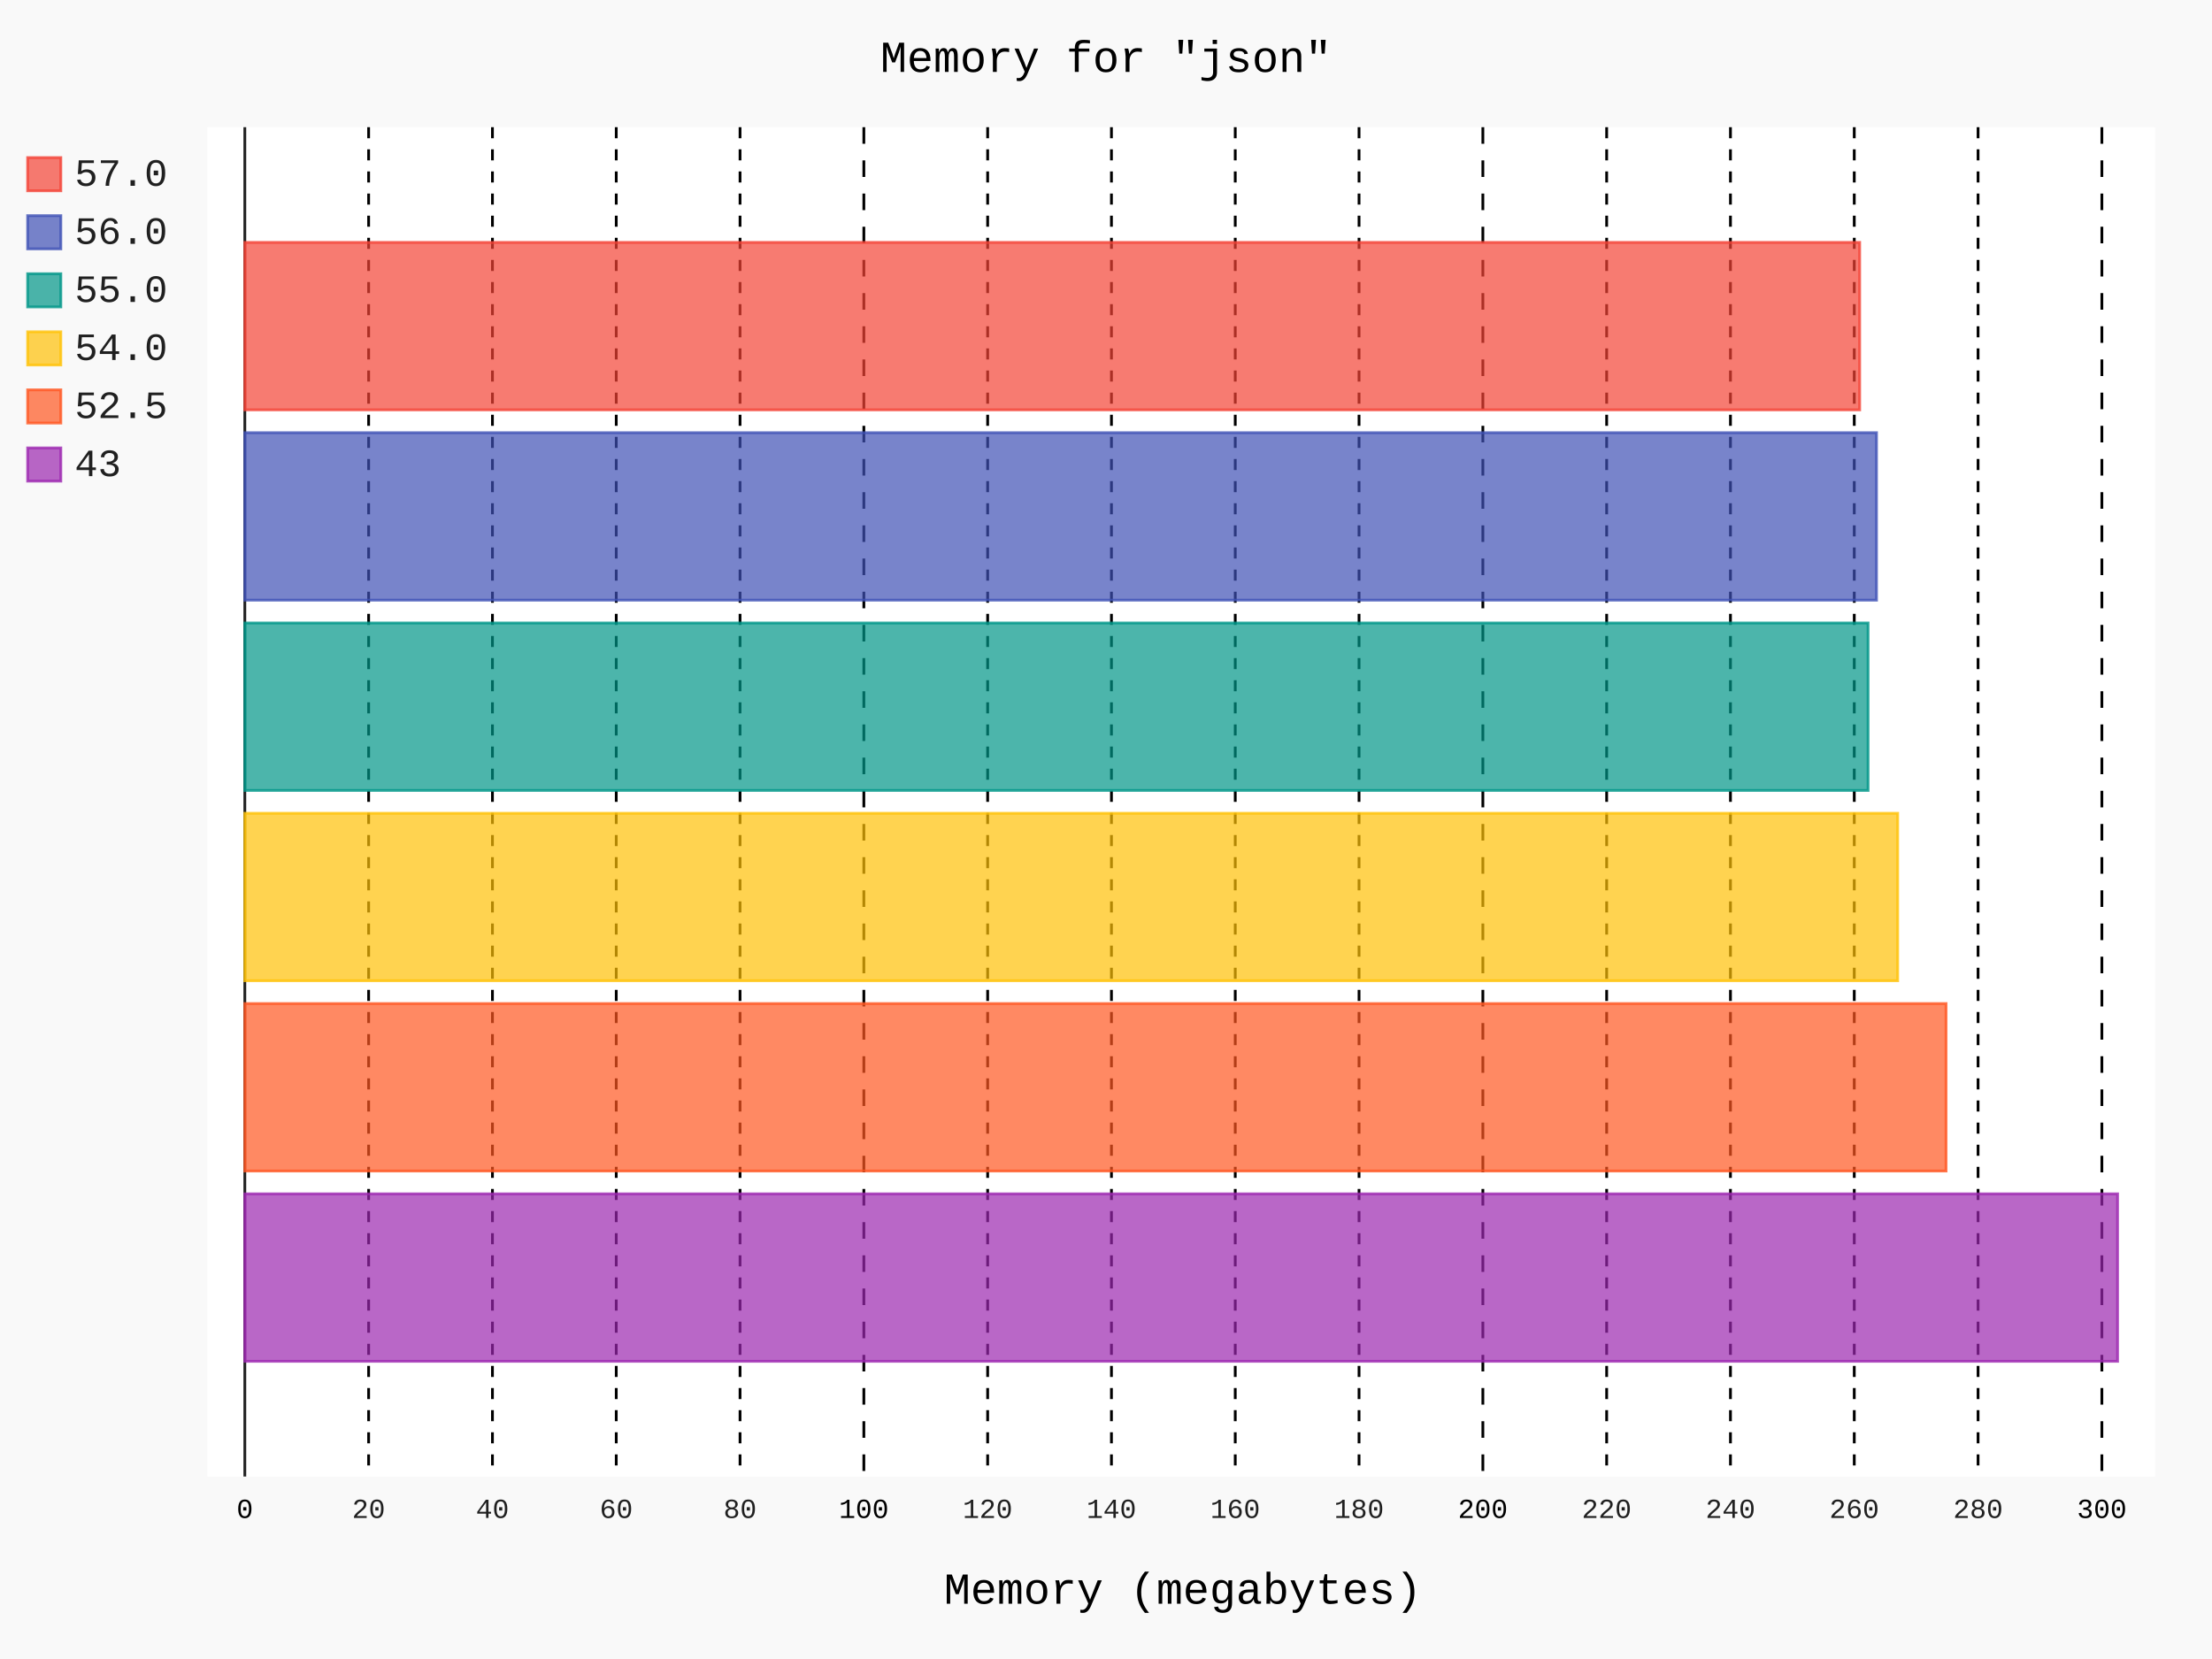
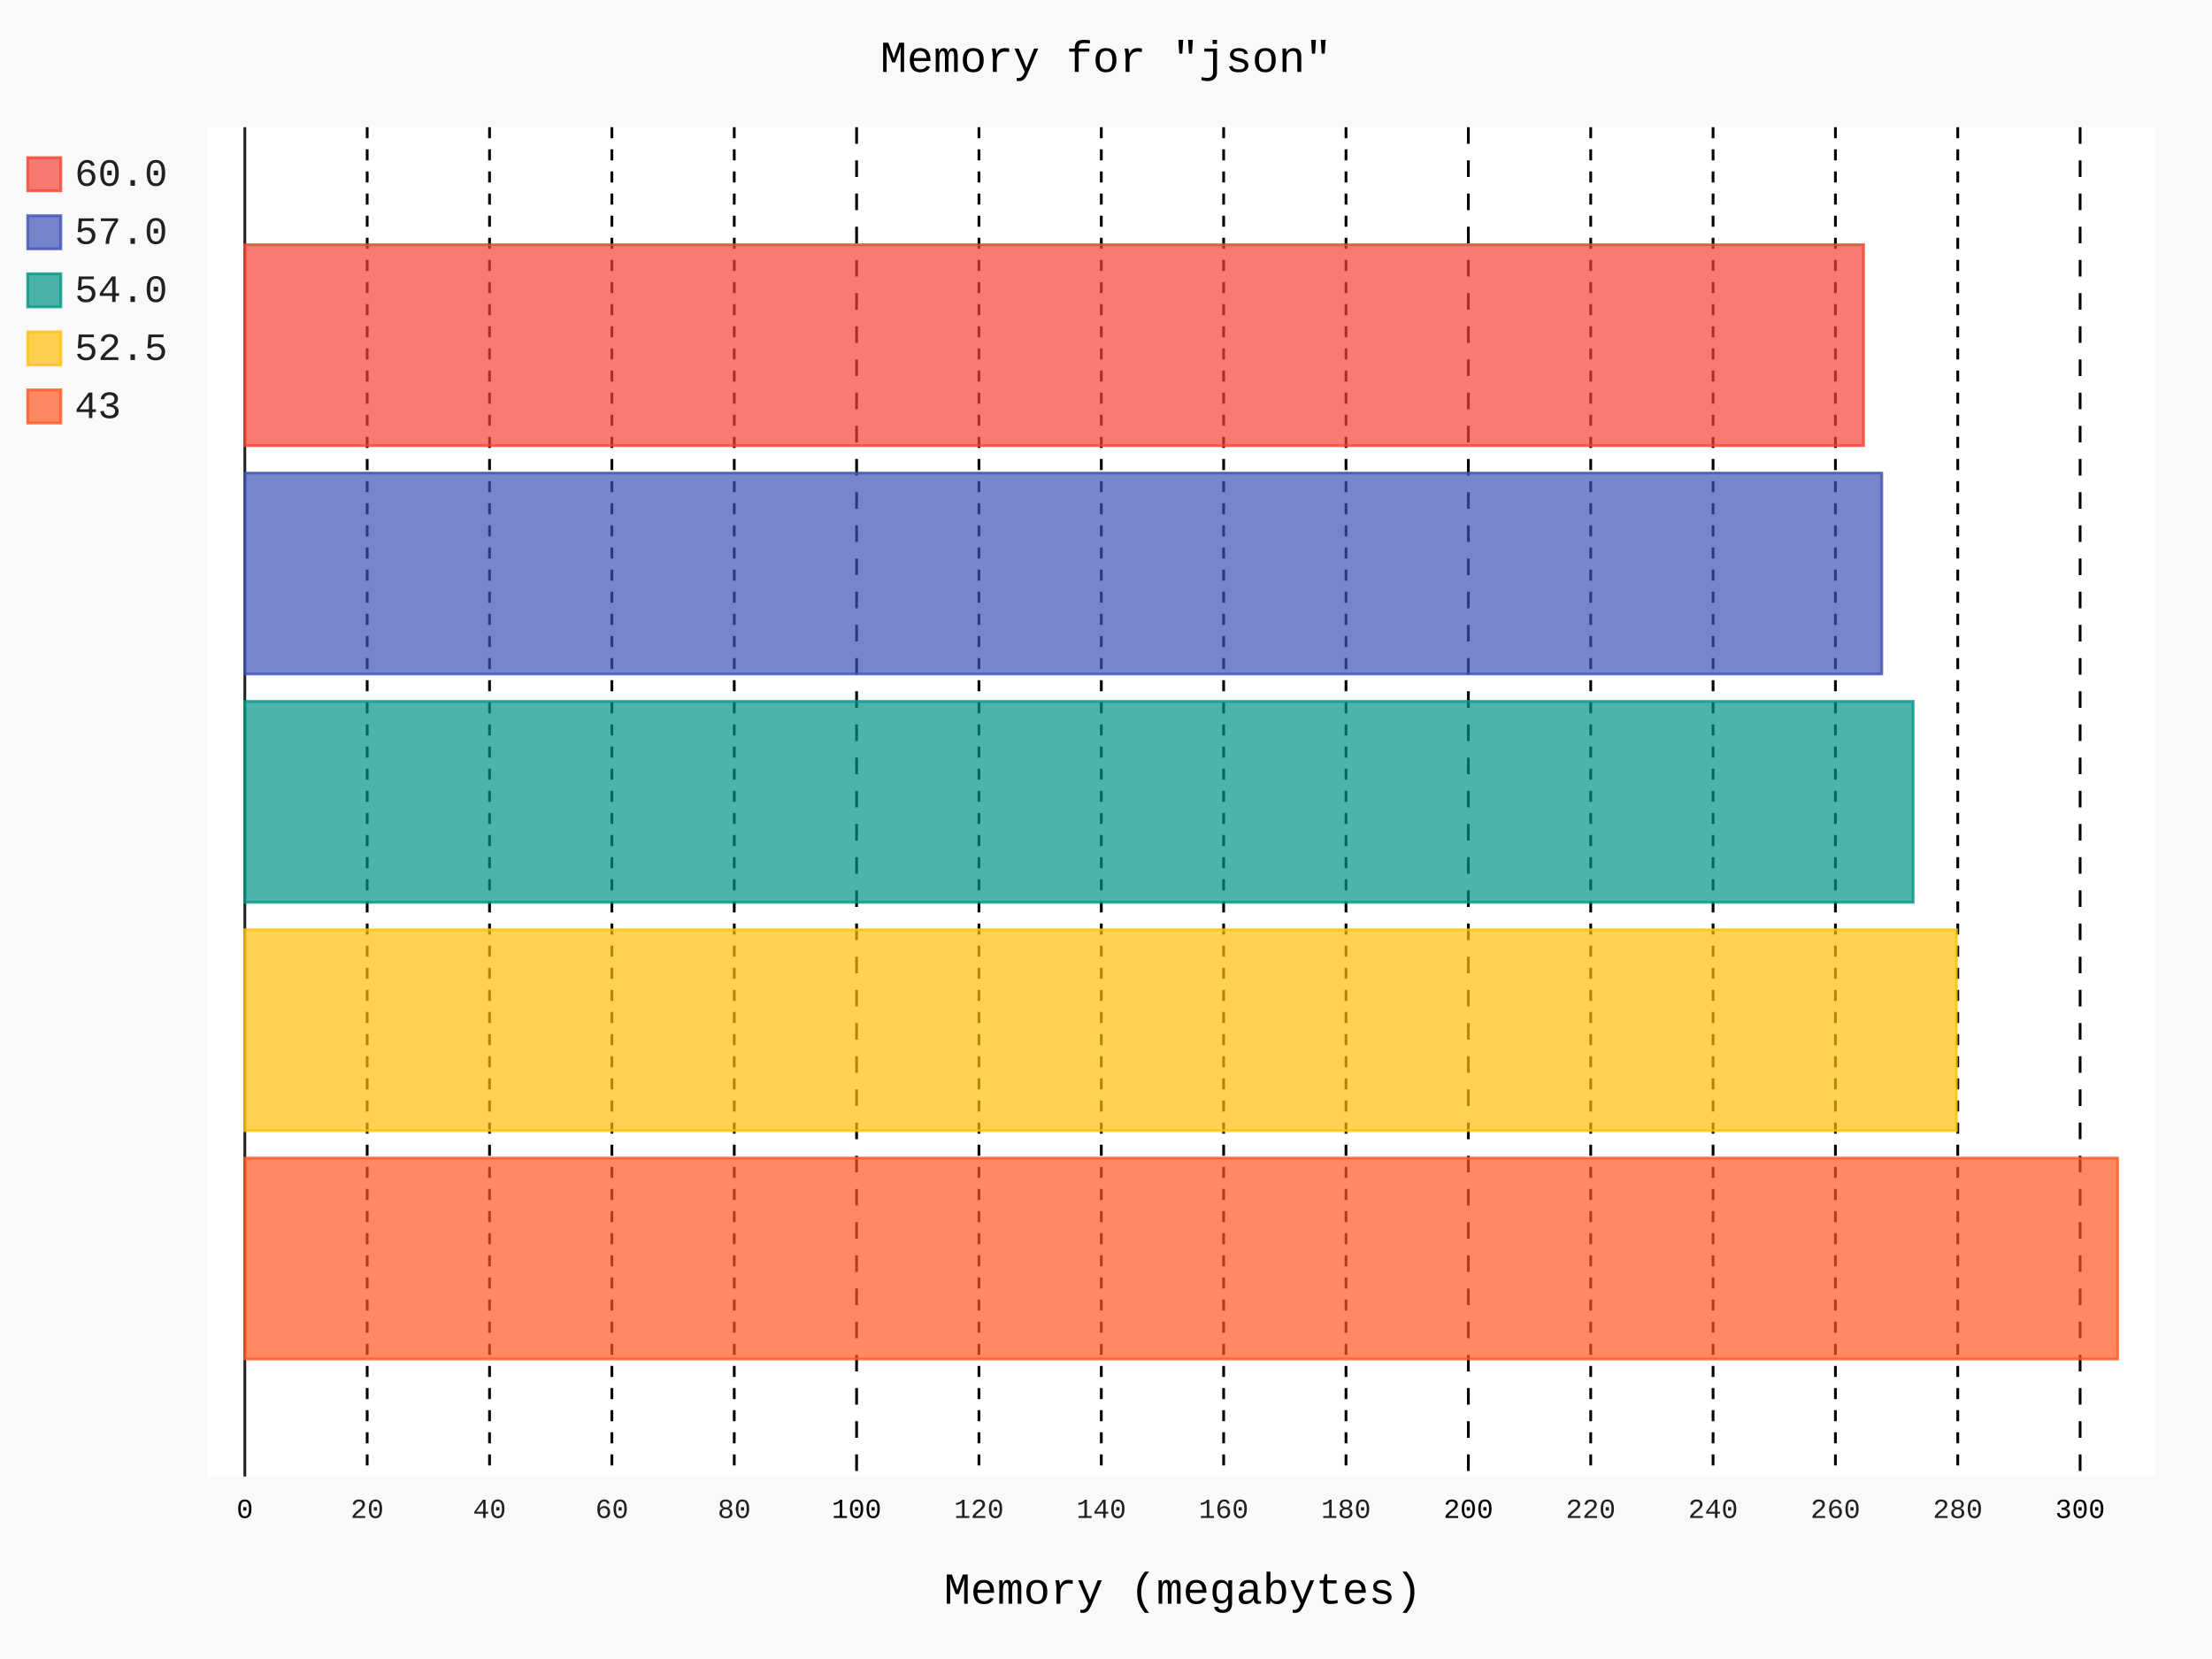
- <svg xmlns="http://www.w3.org/2000/svg" id="chart-7cf6bf00-5537-4a1e-89b5-0ab73a0382d3" class="pygal-chart" viewBox="0 0 800 600">
+ <svg xmlns="http://www.w3.org/2000/svg" id="chart-8ae09133-edfb-41c1-9f2d-792f82444877" class="pygal-chart" viewBox="0 0 800 600">
  <defs>
-     <style type="text/css">#chart-7cf6bf00-5537-4a1e-89b5-0ab73a0382d3{-webkit-user-select:none;-webkit-font-smoothing:antialiased;font-family:Consolas,"Liberation Mono",Menlo,Courier,monospace}#chart-7cf6bf00-5537-4a1e-89b5-0ab73a0382d3 .title{font-family:Consolas,"Liberation Mono",Menlo,Courier,monospace;font-size:16px}#chart-7cf6bf00-5537-4a1e-89b5-0ab73a0382d3 .legends .legend text{font-family:Consolas,"Liberation Mono",Menlo,Courier,monospace;font-size:14px}#chart-7cf6bf00-5537-4a1e-89b5-0ab73a0382d3 .axis text{font-family:Consolas,"Liberation Mono",Menlo,Courier,monospace;font-size:10px}#chart-7cf6bf00-5537-4a1e-89b5-0ab73a0382d3 .axis text.major{font-family:Consolas,"Liberation Mono",Menlo,Courier,monospace;font-size:10px}#chart-7cf6bf00-5537-4a1e-89b5-0ab73a0382d3 .text-overlay text.value{font-family:Consolas,"Liberation Mono",Menlo,Courier,monospace;font-size:16px}#chart-7cf6bf00-5537-4a1e-89b5-0ab73a0382d3 .text-overlay text.label{font-family:Consolas,"Liberation Mono",Menlo,Courier,monospace;font-size:10px}#chart-7cf6bf00-5537-4a1e-89b5-0ab73a0382d3 .tooltip{font-family:Consolas,"Liberation Mono",Menlo,Courier,monospace;font-size:14px}#chart-7cf6bf00-5537-4a1e-89b5-0ab73a0382d3 text.no_data{font-family:Consolas,"Liberation Mono",Menlo,Courier,monospace;font-size:64px}
- #chart-7cf6bf00-5537-4a1e-89b5-0ab73a0382d3{background-color:rgba(249,249,249,1)}#chart-7cf6bf00-5537-4a1e-89b5-0ab73a0382d3 path,#chart-7cf6bf00-5537-4a1e-89b5-0ab73a0382d3 line,#chart-7cf6bf00-5537-4a1e-89b5-0ab73a0382d3 rect,#chart-7cf6bf00-5537-4a1e-89b5-0ab73a0382d3 circle{-webkit-transition:150ms;-moz-transition:150ms;transition:150ms}#chart-7cf6bf00-5537-4a1e-89b5-0ab73a0382d3 .graph &gt; .background{fill:rgba(249,249,249,1)}#chart-7cf6bf00-5537-4a1e-89b5-0ab73a0382d3 .plot &gt; .background{fill:rgba(255,255,255,1)}#chart-7cf6bf00-5537-4a1e-89b5-0ab73a0382d3 .graph{fill:rgba(0,0,0,.87)}#chart-7cf6bf00-5537-4a1e-89b5-0ab73a0382d3 text.no_data{fill:rgba(0,0,0,1)}#chart-7cf6bf00-5537-4a1e-89b5-0ab73a0382d3 .title{fill:rgba(0,0,0,1)}#chart-7cf6bf00-5537-4a1e-89b5-0ab73a0382d3 .legends .legend text{fill:rgba(0,0,0,.87)}#chart-7cf6bf00-5537-4a1e-89b5-0ab73a0382d3 .legends .legend:hover text{fill:rgba(0,0,0,1)}#chart-7cf6bf00-5537-4a1e-89b5-0ab73a0382d3 .axis .line{stroke:rgba(0,0,0,1)}#chart-7cf6bf00-5537-4a1e-89b5-0ab73a0382d3 .axis .guide.line{stroke:rgba(0,0,0,.54)}#chart-7cf6bf00-5537-4a1e-89b5-0ab73a0382d3 .axis .major.line{stroke:rgba(0,0,0,.87)}#chart-7cf6bf00-5537-4a1e-89b5-0ab73a0382d3 .axis text.major{fill:rgba(0,0,0,1)}#chart-7cf6bf00-5537-4a1e-89b5-0ab73a0382d3 .axis.y .guides:hover .guide.line,#chart-7cf6bf00-5537-4a1e-89b5-0ab73a0382d3 .line-graph .axis.x .guides:hover .guide.line,#chart-7cf6bf00-5537-4a1e-89b5-0ab73a0382d3 .stackedline-graph .axis.x .guides:hover .guide.line,#chart-7cf6bf00-5537-4a1e-89b5-0ab73a0382d3 .xy-graph .axis.x .guides:hover .guide.line{stroke:rgba(0,0,0,1)}#chart-7cf6bf00-5537-4a1e-89b5-0ab73a0382d3 .axis .guides:hover text{fill:rgba(0,0,0,1)}#chart-7cf6bf00-5537-4a1e-89b5-0ab73a0382d3 .reactive{fill-opacity:.7;stroke-opacity:.8;stroke-width:1}#chart-7cf6bf00-5537-4a1e-89b5-0ab73a0382d3 .ci{stroke:rgba(0,0,0,.87)}#chart-7cf6bf00-5537-4a1e-89b5-0ab73a0382d3 .reactive.active,#chart-7cf6bf00-5537-4a1e-89b5-0ab73a0382d3 .active .reactive{fill-opacity:.8;stroke-opacity:.9;stroke-width:4}#chart-7cf6bf00-5537-4a1e-89b5-0ab73a0382d3 .ci .reactive.active{stroke-width:1.5}#chart-7cf6bf00-5537-4a1e-89b5-0ab73a0382d3 .series text{fill:rgba(0,0,0,1)}#chart-7cf6bf00-5537-4a1e-89b5-0ab73a0382d3 .tooltip rect{fill:rgba(255,255,255,1);stroke:rgba(0,0,0,1);-webkit-transition:opacity 150ms;-moz-transition:opacity 150ms;transition:opacity 150ms}#chart-7cf6bf00-5537-4a1e-89b5-0ab73a0382d3 .tooltip .label{fill:rgba(0,0,0,.87)}#chart-7cf6bf00-5537-4a1e-89b5-0ab73a0382d3 .tooltip .label{fill:rgba(0,0,0,.87)}#chart-7cf6bf00-5537-4a1e-89b5-0ab73a0382d3 .tooltip .legend{font-size:.8em;fill:rgba(0,0,0,.54)}#chart-7cf6bf00-5537-4a1e-89b5-0ab73a0382d3 .tooltip .x_label{font-size:.6em;fill:rgba(0,0,0,1)}#chart-7cf6bf00-5537-4a1e-89b5-0ab73a0382d3 .tooltip .xlink{font-size:.5em;text-decoration:underline}#chart-7cf6bf00-5537-4a1e-89b5-0ab73a0382d3 .tooltip .value{font-size:1.5em}#chart-7cf6bf00-5537-4a1e-89b5-0ab73a0382d3 .bound{font-size:.5em}#chart-7cf6bf00-5537-4a1e-89b5-0ab73a0382d3 .max-value{font-size:.75em;fill:rgba(0,0,0,.54)}#chart-7cf6bf00-5537-4a1e-89b5-0ab73a0382d3 .map-element{fill:rgba(255,255,255,1);stroke:rgba(0,0,0,.54) !important}#chart-7cf6bf00-5537-4a1e-89b5-0ab73a0382d3 .map-element .reactive{fill-opacity:inherit;stroke-opacity:inherit}#chart-7cf6bf00-5537-4a1e-89b5-0ab73a0382d3 .color-0,#chart-7cf6bf00-5537-4a1e-89b5-0ab73a0382d3 .color-0 a:visited{stroke:#F44336;fill:#F44336}#chart-7cf6bf00-5537-4a1e-89b5-0ab73a0382d3 .color-1,#chart-7cf6bf00-5537-4a1e-89b5-0ab73a0382d3 .color-1 a:visited{stroke:#3F51B5;fill:#3F51B5}#chart-7cf6bf00-5537-4a1e-89b5-0ab73a0382d3 .color-2,#chart-7cf6bf00-5537-4a1e-89b5-0ab73a0382d3 .color-2 a:visited{stroke:#009688;fill:#009688}#chart-7cf6bf00-5537-4a1e-89b5-0ab73a0382d3 .color-3,#chart-7cf6bf00-5537-4a1e-89b5-0ab73a0382d3 .color-3 a:visited{stroke:#FFC107;fill:#FFC107}#chart-7cf6bf00-5537-4a1e-89b5-0ab73a0382d3 .color-4,#chart-7cf6bf00-5537-4a1e-89b5-0ab73a0382d3 .color-4 a:visited{stroke:#FF5722;fill:#FF5722}#chart-7cf6bf00-5537-4a1e-89b5-0ab73a0382d3 .color-5,#chart-7cf6bf00-5537-4a1e-89b5-0ab73a0382d3 .color-5 a:visited{stroke:#9C27B0;fill:#9C27B0}#chart-7cf6bf00-5537-4a1e-89b5-0ab73a0382d3 .text-overlay .color-0 text{fill:black}#chart-7cf6bf00-5537-4a1e-89b5-0ab73a0382d3 .text-overlay .color-1 text{fill:black}#chart-7cf6bf00-5537-4a1e-89b5-0ab73a0382d3 .text-overlay .color-2 text{fill:black}#chart-7cf6bf00-5537-4a1e-89b5-0ab73a0382d3 .text-overlay .color-3 text{fill:black}#chart-7cf6bf00-5537-4a1e-89b5-0ab73a0382d3 .text-overlay .color-4 text{fill:black}#chart-7cf6bf00-5537-4a1e-89b5-0ab73a0382d3 .text-overlay .color-5 text{fill:black}
- #chart-7cf6bf00-5537-4a1e-89b5-0ab73a0382d3 text.no_data{text-anchor:middle}#chart-7cf6bf00-5537-4a1e-89b5-0ab73a0382d3 .guide.line{fill:none}#chart-7cf6bf00-5537-4a1e-89b5-0ab73a0382d3 .centered{text-anchor:middle}#chart-7cf6bf00-5537-4a1e-89b5-0ab73a0382d3 .title{text-anchor:middle}#chart-7cf6bf00-5537-4a1e-89b5-0ab73a0382d3 .legends .legend text{fill-opacity:1}#chart-7cf6bf00-5537-4a1e-89b5-0ab73a0382d3 .axis.x text{text-anchor:middle}#chart-7cf6bf00-5537-4a1e-89b5-0ab73a0382d3 .axis.x:not(.web) text[transform]{text-anchor:start}#chart-7cf6bf00-5537-4a1e-89b5-0ab73a0382d3 .axis.x:not(.web) text[transform].backwards{text-anchor:end}#chart-7cf6bf00-5537-4a1e-89b5-0ab73a0382d3 .axis.y text{text-anchor:end}#chart-7cf6bf00-5537-4a1e-89b5-0ab73a0382d3 .axis.y text[transform].backwards{text-anchor:start}#chart-7cf6bf00-5537-4a1e-89b5-0ab73a0382d3 .axis.y2 text{text-anchor:start}#chart-7cf6bf00-5537-4a1e-89b5-0ab73a0382d3 .axis.y2 text[transform].backwards{text-anchor:end}#chart-7cf6bf00-5537-4a1e-89b5-0ab73a0382d3 .axis .guide.line{stroke-dasharray:4,4;stroke:black}#chart-7cf6bf00-5537-4a1e-89b5-0ab73a0382d3 .axis .major.guide.line{stroke-dasharray:6,6;stroke:black}#chart-7cf6bf00-5537-4a1e-89b5-0ab73a0382d3 .horizontal .axis.y .guide.line,#chart-7cf6bf00-5537-4a1e-89b5-0ab73a0382d3 .horizontal .axis.y2 .guide.line,#chart-7cf6bf00-5537-4a1e-89b5-0ab73a0382d3 .vertical .axis.x .guide.line{opacity:0}#chart-7cf6bf00-5537-4a1e-89b5-0ab73a0382d3 .horizontal .axis.always_show .guide.line,#chart-7cf6bf00-5537-4a1e-89b5-0ab73a0382d3 .vertical .axis.always_show .guide.line{opacity:1 !important}#chart-7cf6bf00-5537-4a1e-89b5-0ab73a0382d3 .axis.y .guides:hover .guide.line,#chart-7cf6bf00-5537-4a1e-89b5-0ab73a0382d3 .axis.y2 .guides:hover .guide.line,#chart-7cf6bf00-5537-4a1e-89b5-0ab73a0382d3 .axis.x .guides:hover .guide.line{opacity:1}#chart-7cf6bf00-5537-4a1e-89b5-0ab73a0382d3 .axis .guides:hover text{opacity:1}#chart-7cf6bf00-5537-4a1e-89b5-0ab73a0382d3 .nofill{fill:none}#chart-7cf6bf00-5537-4a1e-89b5-0ab73a0382d3 .subtle-fill{fill-opacity:.2}#chart-7cf6bf00-5537-4a1e-89b5-0ab73a0382d3 .dot{stroke-width:1px;fill-opacity:1;stroke-opacity:1}#chart-7cf6bf00-5537-4a1e-89b5-0ab73a0382d3 .dot.active{stroke-width:5px}#chart-7cf6bf00-5537-4a1e-89b5-0ab73a0382d3 .dot.negative{fill:transparent}#chart-7cf6bf00-5537-4a1e-89b5-0ab73a0382d3 text,#chart-7cf6bf00-5537-4a1e-89b5-0ab73a0382d3 tspan{stroke:none !important}#chart-7cf6bf00-5537-4a1e-89b5-0ab73a0382d3 .series text.active{opacity:1}#chart-7cf6bf00-5537-4a1e-89b5-0ab73a0382d3 .tooltip rect{fill-opacity:.95;stroke-width:.5}#chart-7cf6bf00-5537-4a1e-89b5-0ab73a0382d3 .tooltip text{fill-opacity:1}#chart-7cf6bf00-5537-4a1e-89b5-0ab73a0382d3 .showable{visibility:hidden}#chart-7cf6bf00-5537-4a1e-89b5-0ab73a0382d3 .showable.shown{visibility:visible}#chart-7cf6bf00-5537-4a1e-89b5-0ab73a0382d3 .gauge-background{fill:rgba(229,229,229,1);stroke:none}#chart-7cf6bf00-5537-4a1e-89b5-0ab73a0382d3 .bg-lines{stroke:rgba(249,249,249,1);stroke-width:2px}</style>
+     <style type="text/css">#chart-8ae09133-edfb-41c1-9f2d-792f82444877{-webkit-user-select:none;-webkit-font-smoothing:antialiased;font-family:Consolas,"Liberation Mono",Menlo,Courier,monospace}#chart-8ae09133-edfb-41c1-9f2d-792f82444877 .title{font-family:Consolas,"Liberation Mono",Menlo,Courier,monospace;font-size:16px}#chart-8ae09133-edfb-41c1-9f2d-792f82444877 .legends .legend text{font-family:Consolas,"Liberation Mono",Menlo,Courier,monospace;font-size:14px}#chart-8ae09133-edfb-41c1-9f2d-792f82444877 .axis text{font-family:Consolas,"Liberation Mono",Menlo,Courier,monospace;font-size:10px}#chart-8ae09133-edfb-41c1-9f2d-792f82444877 .axis text.major{font-family:Consolas,"Liberation Mono",Menlo,Courier,monospace;font-size:10px}#chart-8ae09133-edfb-41c1-9f2d-792f82444877 .text-overlay text.value{font-family:Consolas,"Liberation Mono",Menlo,Courier,monospace;font-size:16px}#chart-8ae09133-edfb-41c1-9f2d-792f82444877 .text-overlay text.label{font-family:Consolas,"Liberation Mono",Menlo,Courier,monospace;font-size:10px}#chart-8ae09133-edfb-41c1-9f2d-792f82444877 .tooltip{font-family:Consolas,"Liberation Mono",Menlo,Courier,monospace;font-size:14px}#chart-8ae09133-edfb-41c1-9f2d-792f82444877 text.no_data{font-family:Consolas,"Liberation Mono",Menlo,Courier,monospace;font-size:64px}
+ #chart-8ae09133-edfb-41c1-9f2d-792f82444877{background-color:rgba(249,249,249,1)}#chart-8ae09133-edfb-41c1-9f2d-792f82444877 path,#chart-8ae09133-edfb-41c1-9f2d-792f82444877 line,#chart-8ae09133-edfb-41c1-9f2d-792f82444877 rect,#chart-8ae09133-edfb-41c1-9f2d-792f82444877 circle{-webkit-transition:150ms;-moz-transition:150ms;transition:150ms}#chart-8ae09133-edfb-41c1-9f2d-792f82444877 .graph &gt; .background{fill:rgba(249,249,249,1)}#chart-8ae09133-edfb-41c1-9f2d-792f82444877 .plot &gt; .background{fill:rgba(255,255,255,1)}#chart-8ae09133-edfb-41c1-9f2d-792f82444877 .graph{fill:rgba(0,0,0,.87)}#chart-8ae09133-edfb-41c1-9f2d-792f82444877 text.no_data{fill:rgba(0,0,0,1)}#chart-8ae09133-edfb-41c1-9f2d-792f82444877 .title{fill:rgba(0,0,0,1)}#chart-8ae09133-edfb-41c1-9f2d-792f82444877 .legends .legend text{fill:rgba(0,0,0,.87)}#chart-8ae09133-edfb-41c1-9f2d-792f82444877 .legends .legend:hover text{fill:rgba(0,0,0,1)}#chart-8ae09133-edfb-41c1-9f2d-792f82444877 .axis .line{stroke:rgba(0,0,0,1)}#chart-8ae09133-edfb-41c1-9f2d-792f82444877 .axis .guide.line{stroke:rgba(0,0,0,.54)}#chart-8ae09133-edfb-41c1-9f2d-792f82444877 .axis .major.line{stroke:rgba(0,0,0,.87)}#chart-8ae09133-edfb-41c1-9f2d-792f82444877 .axis text.major{fill:rgba(0,0,0,1)}#chart-8ae09133-edfb-41c1-9f2d-792f82444877 .axis.y .guides:hover .guide.line,#chart-8ae09133-edfb-41c1-9f2d-792f82444877 .line-graph .axis.x .guides:hover .guide.line,#chart-8ae09133-edfb-41c1-9f2d-792f82444877 .stackedline-graph .axis.x .guides:hover .guide.line,#chart-8ae09133-edfb-41c1-9f2d-792f82444877 .xy-graph .axis.x .guides:hover .guide.line{stroke:rgba(0,0,0,1)}#chart-8ae09133-edfb-41c1-9f2d-792f82444877 .axis .guides:hover text{fill:rgba(0,0,0,1)}#chart-8ae09133-edfb-41c1-9f2d-792f82444877 .reactive{fill-opacity:.7;stroke-opacity:.8;stroke-width:1}#chart-8ae09133-edfb-41c1-9f2d-792f82444877 .ci{stroke:rgba(0,0,0,.87)}#chart-8ae09133-edfb-41c1-9f2d-792f82444877 .reactive.active,#chart-8ae09133-edfb-41c1-9f2d-792f82444877 .active .reactive{fill-opacity:.8;stroke-opacity:.9;stroke-width:4}#chart-8ae09133-edfb-41c1-9f2d-792f82444877 .ci .reactive.active{stroke-width:1.5}#chart-8ae09133-edfb-41c1-9f2d-792f82444877 .series text{fill:rgba(0,0,0,1)}#chart-8ae09133-edfb-41c1-9f2d-792f82444877 .tooltip rect{fill:rgba(255,255,255,1);stroke:rgba(0,0,0,1);-webkit-transition:opacity 150ms;-moz-transition:opacity 150ms;transition:opacity 150ms}#chart-8ae09133-edfb-41c1-9f2d-792f82444877 .tooltip .label{fill:rgba(0,0,0,.87)}#chart-8ae09133-edfb-41c1-9f2d-792f82444877 .tooltip .label{fill:rgba(0,0,0,.87)}#chart-8ae09133-edfb-41c1-9f2d-792f82444877 .tooltip .legend{font-size:.8em;fill:rgba(0,0,0,.54)}#chart-8ae09133-edfb-41c1-9f2d-792f82444877 .tooltip .x_label{font-size:.6em;fill:rgba(0,0,0,1)}#chart-8ae09133-edfb-41c1-9f2d-792f82444877 .tooltip .xlink{font-size:.5em;text-decoration:underline}#chart-8ae09133-edfb-41c1-9f2d-792f82444877 .tooltip .value{font-size:1.5em}#chart-8ae09133-edfb-41c1-9f2d-792f82444877 .bound{font-size:.5em}#chart-8ae09133-edfb-41c1-9f2d-792f82444877 .max-value{font-size:.75em;fill:rgba(0,0,0,.54)}#chart-8ae09133-edfb-41c1-9f2d-792f82444877 .map-element{fill:rgba(255,255,255,1);stroke:rgba(0,0,0,.54) !important}#chart-8ae09133-edfb-41c1-9f2d-792f82444877 .map-element .reactive{fill-opacity:inherit;stroke-opacity:inherit}#chart-8ae09133-edfb-41c1-9f2d-792f82444877 .color-0,#chart-8ae09133-edfb-41c1-9f2d-792f82444877 .color-0 a:visited{stroke:#F44336;fill:#F44336}#chart-8ae09133-edfb-41c1-9f2d-792f82444877 .color-1,#chart-8ae09133-edfb-41c1-9f2d-792f82444877 .color-1 a:visited{stroke:#3F51B5;fill:#3F51B5}#chart-8ae09133-edfb-41c1-9f2d-792f82444877 .color-2,#chart-8ae09133-edfb-41c1-9f2d-792f82444877 .color-2 a:visited{stroke:#009688;fill:#009688}#chart-8ae09133-edfb-41c1-9f2d-792f82444877 .color-3,#chart-8ae09133-edfb-41c1-9f2d-792f82444877 .color-3 a:visited{stroke:#FFC107;fill:#FFC107}#chart-8ae09133-edfb-41c1-9f2d-792f82444877 .color-4,#chart-8ae09133-edfb-41c1-9f2d-792f82444877 .color-4 a:visited{stroke:#FF5722;fill:#FF5722}#chart-8ae09133-edfb-41c1-9f2d-792f82444877 .text-overlay .color-0 text{fill:black}#chart-8ae09133-edfb-41c1-9f2d-792f82444877 .text-overlay .color-1 text{fill:black}#chart-8ae09133-edfb-41c1-9f2d-792f82444877 .text-overlay .color-2 text{fill:black}#chart-8ae09133-edfb-41c1-9f2d-792f82444877 .text-overlay .color-3 text{fill:black}#chart-8ae09133-edfb-41c1-9f2d-792f82444877 .text-overlay .color-4 text{fill:black}
+ #chart-8ae09133-edfb-41c1-9f2d-792f82444877 text.no_data{text-anchor:middle}#chart-8ae09133-edfb-41c1-9f2d-792f82444877 .guide.line{fill:none}#chart-8ae09133-edfb-41c1-9f2d-792f82444877 .centered{text-anchor:middle}#chart-8ae09133-edfb-41c1-9f2d-792f82444877 .title{text-anchor:middle}#chart-8ae09133-edfb-41c1-9f2d-792f82444877 .legends .legend text{fill-opacity:1}#chart-8ae09133-edfb-41c1-9f2d-792f82444877 .axis.x text{text-anchor:middle}#chart-8ae09133-edfb-41c1-9f2d-792f82444877 .axis.x:not(.web) text[transform]{text-anchor:start}#chart-8ae09133-edfb-41c1-9f2d-792f82444877 .axis.x:not(.web) text[transform].backwards{text-anchor:end}#chart-8ae09133-edfb-41c1-9f2d-792f82444877 .axis.y text{text-anchor:end}#chart-8ae09133-edfb-41c1-9f2d-792f82444877 .axis.y text[transform].backwards{text-anchor:start}#chart-8ae09133-edfb-41c1-9f2d-792f82444877 .axis.y2 text{text-anchor:start}#chart-8ae09133-edfb-41c1-9f2d-792f82444877 .axis.y2 text[transform].backwards{text-anchor:end}#chart-8ae09133-edfb-41c1-9f2d-792f82444877 .axis .guide.line{stroke-dasharray:4,4;stroke:black}#chart-8ae09133-edfb-41c1-9f2d-792f82444877 .axis .major.guide.line{stroke-dasharray:6,6;stroke:black}#chart-8ae09133-edfb-41c1-9f2d-792f82444877 .horizontal .axis.y .guide.line,#chart-8ae09133-edfb-41c1-9f2d-792f82444877 .horizontal .axis.y2 .guide.line,#chart-8ae09133-edfb-41c1-9f2d-792f82444877 .vertical .axis.x .guide.line{opacity:0}#chart-8ae09133-edfb-41c1-9f2d-792f82444877 .horizontal .axis.always_show .guide.line,#chart-8ae09133-edfb-41c1-9f2d-792f82444877 .vertical .axis.always_show .guide.line{opacity:1 !important}#chart-8ae09133-edfb-41c1-9f2d-792f82444877 .axis.y .guides:hover .guide.line,#chart-8ae09133-edfb-41c1-9f2d-792f82444877 .axis.y2 .guides:hover .guide.line,#chart-8ae09133-edfb-41c1-9f2d-792f82444877 .axis.x .guides:hover .guide.line{opacity:1}#chart-8ae09133-edfb-41c1-9f2d-792f82444877 .axis .guides:hover text{opacity:1}#chart-8ae09133-edfb-41c1-9f2d-792f82444877 .nofill{fill:none}#chart-8ae09133-edfb-41c1-9f2d-792f82444877 .subtle-fill{fill-opacity:.2}#chart-8ae09133-edfb-41c1-9f2d-792f82444877 .dot{stroke-width:1px;fill-opacity:1;stroke-opacity:1}#chart-8ae09133-edfb-41c1-9f2d-792f82444877 .dot.active{stroke-width:5px}#chart-8ae09133-edfb-41c1-9f2d-792f82444877 .dot.negative{fill:transparent}#chart-8ae09133-edfb-41c1-9f2d-792f82444877 text,#chart-8ae09133-edfb-41c1-9f2d-792f82444877 tspan{stroke:none !important}#chart-8ae09133-edfb-41c1-9f2d-792f82444877 .series text.active{opacity:1}#chart-8ae09133-edfb-41c1-9f2d-792f82444877 .tooltip rect{fill-opacity:.95;stroke-width:.5}#chart-8ae09133-edfb-41c1-9f2d-792f82444877 .tooltip text{fill-opacity:1}#chart-8ae09133-edfb-41c1-9f2d-792f82444877 .showable{visibility:hidden}#chart-8ae09133-edfb-41c1-9f2d-792f82444877 .showable.shown{visibility:visible}#chart-8ae09133-edfb-41c1-9f2d-792f82444877 .gauge-background{fill:rgba(229,229,229,1);stroke:none}#chart-8ae09133-edfb-41c1-9f2d-792f82444877 .bg-lines{stroke:rgba(249,249,249,1);stroke-width:2px}</style>
  </defs>
  <g class="graph horizontalbar-graph horizontal">
    <rect x="0" y="0" width="800" height="600" class="background" />
    <g transform="translate(75, 46)" class="plot">
      <rect x="0" y="0" width="704.4" height="488" class="background" />
      <g class="axis x always_show">
        <g class="guides">
          <path d="M13.546 0 v488" class="axis major line" />
          <text x="13.546" y="503.0" class="major">0</text>
        </g>
        <g class="guides">
-           <path d="M58.321 0 v488" class="guide line" />
-           <text x="58.321" y="503.0" class="">20</text>
+           <path d="M57.797 0 v488" class="guide line" />
+           <text x="57.797" y="503.0" class="">20</text>
        </g>
        <g class="guides">
-           <path d="M103.096 0 v488" class="guide line" />
-           <text x="103.096" y="503.0" class="">40</text>
+           <path d="M102.047 0 v488" class="guide line" />
+           <text x="102.047" y="503.0" class="">40</text>
        </g>
        <g class="guides">
-           <path d="M147.871 0 v488" class="guide line" />
-           <text x="147.871" y="503.0" class="">60</text>
+           <path d="M146.297 0 v488" class="guide line" />
+           <text x="146.297" y="503.0" class="">60</text>
        </g>
        <g class="guides">
-           <path d="M192.646 0 v488" class="guide line" />
-           <text x="192.646" y="503.0" class="">80</text>
+           <path d="M190.548 0 v488" class="guide line" />
+           <text x="190.548" y="503.0" class="">80</text>
        </g>
        <g class="guides">
-           <path d="M237.421 0 v488" class="major guide line" />
-           <text x="237.421" y="503.0" class="major">100</text>
+           <path d="M234.798 0 v488" class="major guide line" />
+           <text x="234.798" y="503.0" class="major">100</text>
        </g>
        <g class="guides">
-           <path d="M282.196 0 v488" class="guide line" />
-           <text x="282.196" y="503.0" class="">120</text>
+           <path d="M279.049 0 v488" class="guide line" />
+           <text x="279.049" y="503.0" class="">120</text>
        </g>
        <g class="guides">
-           <path d="M326.97 0 v488" class="guide line" />
-           <text x="326.97" y="503.0" class="">140</text>
+           <path d="M323.299 0 v488" class="guide line" />
+           <text x="323.299" y="503.0" class="">140</text>
        </g>
        <g class="guides">
-           <path d="M371.745 0 v488" class="guide line" />
-           <text x="371.745" y="503.0" class="">160</text>
+           <path d="M367.549 0 v488" class="guide line" />
+           <text x="367.549" y="503.0" class="">160</text>
        </g>
        <g class="guides">
-           <path d="M416.52 0 v488" class="guide line" />
-           <text x="416.52" y="503.0" class="">180</text>
+           <path d="M411.8 0 v488" class="guide line" />
+           <text x="411.8" y="503.0" class="">180</text>
        </g>
        <g class="guides">
-           <path d="M461.295 0 v488" class="major guide line" />
-           <text x="461.295" y="503.0" class="major">200</text>
+           <path d="M456.05 0 v488" class="major guide line" />
+           <text x="456.05" y="503.0" class="major">200</text>
        </g>
        <g class="guides">
-           <path d="M506.07 0 v488" class="guide line" />
-           <text x="506.07" y="503.0" class="">220</text>
+           <path d="M500.301 0 v488" class="guide line" />
+           <text x="500.301" y="503.0" class="">220</text>
        </g>
        <g class="guides">
-           <path d="M550.845 0 v488" class="guide line" />
-           <text x="550.845" y="503.0" class="">240</text>
+           <path d="M544.551 0 v488" class="guide line" />
+           <text x="544.551" y="503.0" class="">240</text>
        </g>
        <g class="guides">
-           <path d="M595.62 0 v488" class="guide line" />
-           <text x="595.62" y="503.0" class="">260</text>
+           <path d="M588.801 0 v488" class="guide line" />
+           <text x="588.801" y="503.0" class="">260</text>
        </g>
        <g class="guides">
-           <path d="M640.395 0 v488" class="guide line" />
-           <text x="640.395" y="503.0" class="">280</text>
+           <path d="M633.052 0 v488" class="guide line" />
+           <text x="633.052" y="503.0" class="">280</text>
        </g>
        <g class="guides">
-           <path d="M685.17 0 v488" class="major guide line" />
-           <text x="685.17" y="503.0" class="major">300</text>
-         </g>
-       </g>
-       <g class="series serie-5 color-5">
-         <g class="bars">
-           <g class="bar">
-             <rect x="13.546" y="385.77" rx="0" ry="0" width="677.308" height="60.562" class="rect reactive tooltip-trigger" />
-           </g>
+           <path d="M677.302 0 v488" class="major guide line" />
+           <text x="677.302" y="503.0" class="major">300</text>
        </g>
      </g>
      <g class="series serie-4 color-4">
        <g class="bars">
          <g class="bar">
-             <rect x="13.546" y="316.95" rx="0" ry="0" width="615.27" height="60.562" class="rect reactive tooltip-trigger" />
+             <rect x="13.546" y="372.832" rx="0" ry="0" width="677.308" height="72.674" class="rect reactive tooltip-trigger" />
          </g>
        </g>
      </g>
      <g class="series serie-3 color-3">
        <g class="bars">
          <g class="bar">
-             <rect x="13.546" y="248.129" rx="0" ry="0" width="597.78" height="60.562" class="rect reactive tooltip-trigger" />
+             <rect x="13.546" y="290.247" rx="0" ry="0" width="619.03" height="72.674" class="rect reactive tooltip-trigger" />
          </g>
        </g>
      </g>
      <g class="series serie-2 color-2">
        <g class="bars">
          <g class="bar">
-             <rect x="13.546" y="179.309" rx="0" ry="0" width="587.067" height="60.562" class="rect reactive tooltip-trigger" />
+             <rect x="13.546" y="207.663" rx="0" ry="0" width="603.378" height="72.674" class="rect reactive tooltip-trigger" />
          </g>
        </g>
      </g>
      <g class="series serie-1 color-1">
        <g class="bars">
          <g class="bar">
-             <rect x="13.546" y="110.488" rx="0" ry="0" width="590.119" height="60.562" class="rect reactive tooltip-trigger" />
+             <rect x="13.546" y="125.078" rx="0" ry="0" width="592.031" height="72.674" class="rect reactive tooltip-trigger" />
          </g>
        </g>
      </g>
      <g class="series serie-0 color-0">
        <g class="bars">
          <g class="bar">
-             <rect x="13.546" y="41.668" rx="0" ry="0" width="584.032" height="60.562" class="rect reactive tooltip-trigger" />
+             <rect x="13.546" y="42.494" rx="0" ry="0" width="585.445" height="72.674" class="rect reactive tooltip-trigger" />
          </g>
        </g>
      </g>
    </g>
    <g class="titles">
      <text x="400.0" y="26" class="title plot_title">Memory for "json"</text>
      <text x="427.8" y="580" class="title">Memory (megabytes)</text>
    </g>
    <g transform="translate(75, 46)" class="plot overlay">
-       <g class="series serie-5 color-5" />
      <g class="series serie-4 color-4" />
      <g class="series serie-3 color-3" />
      <g class="series serie-2 color-2" />
      <g class="series serie-1 color-1" />
      <g class="series serie-0 color-0" />
    </g>
    <g transform="translate(75, 46)" class="plot text-overlay">
-       <g class="series serie-5 color-5" />
      <g class="series serie-4 color-4" />
      <g class="series serie-3 color-3" />
      <g class="series serie-2 color-2" />
      <g class="series serie-1 color-1" />
      <g class="series serie-0 color-0" />
    </g>
    <g transform="translate(75, 46)" class="plot tooltip-overlay">
      <g transform="translate(0 0)" style="opacity: 0" class="tooltip">
        <rect rx="0" ry="0" width="0" height="0" class="tooltip-box" />
        <g class="text" />
      </g>
    </g>
    <g transform="translate(10, 56)" class="legends">
      <g id="activate-serie-0" class="legend reactive activate-serie">
        <rect x="0.0" y="1.0" width="12" height="12" class="color-0 reactive" />
-         <text x="17.0" y="11.2">57.0</text>
+         <text x="17.0" y="11.2">60.0</text>
      </g>
      <g id="activate-serie-1" class="legend reactive activate-serie">
        <rect x="0.0" y="22.0" width="12" height="12" class="color-1 reactive" />
-         <text x="17.0" y="32.2">56.0</text>
+         <text x="17.0" y="32.2">57.0</text>
      </g>
      <g id="activate-serie-2" class="legend reactive activate-serie">
        <rect x="0.0" y="43.0" width="12" height="12" class="color-2 reactive" />
-         <text x="17.0" y="53.2">55.0</text>
+         <text x="17.0" y="53.2">54.0</text>
      </g>
      <g id="activate-serie-3" class="legend reactive activate-serie">
        <rect x="0.0" y="64.0" width="12" height="12" class="color-3 reactive" />
-         <text x="17.0" y="74.2">54.0</text>
+         <text x="17.0" y="74.2">52.5</text>
      </g>
      <g id="activate-serie-4" class="legend reactive activate-serie">
        <rect x="0.0" y="85.0" width="12" height="12" class="color-4 reactive" />
-         <text x="17.0" y="95.2">52.5</text>
-       </g>
-       <g id="activate-serie-5" class="legend reactive activate-serie">
-         <rect x="0.0" y="106.0" width="12" height="12" class="color-5 reactive" />
-         <text x="17.0" y="116.2">43</text>
+         <text x="17.0" y="95.2">43</text>
      </g>
    </g>
    <g transform="translate(790, 56)" class="legends" />
  </g>
</svg>
